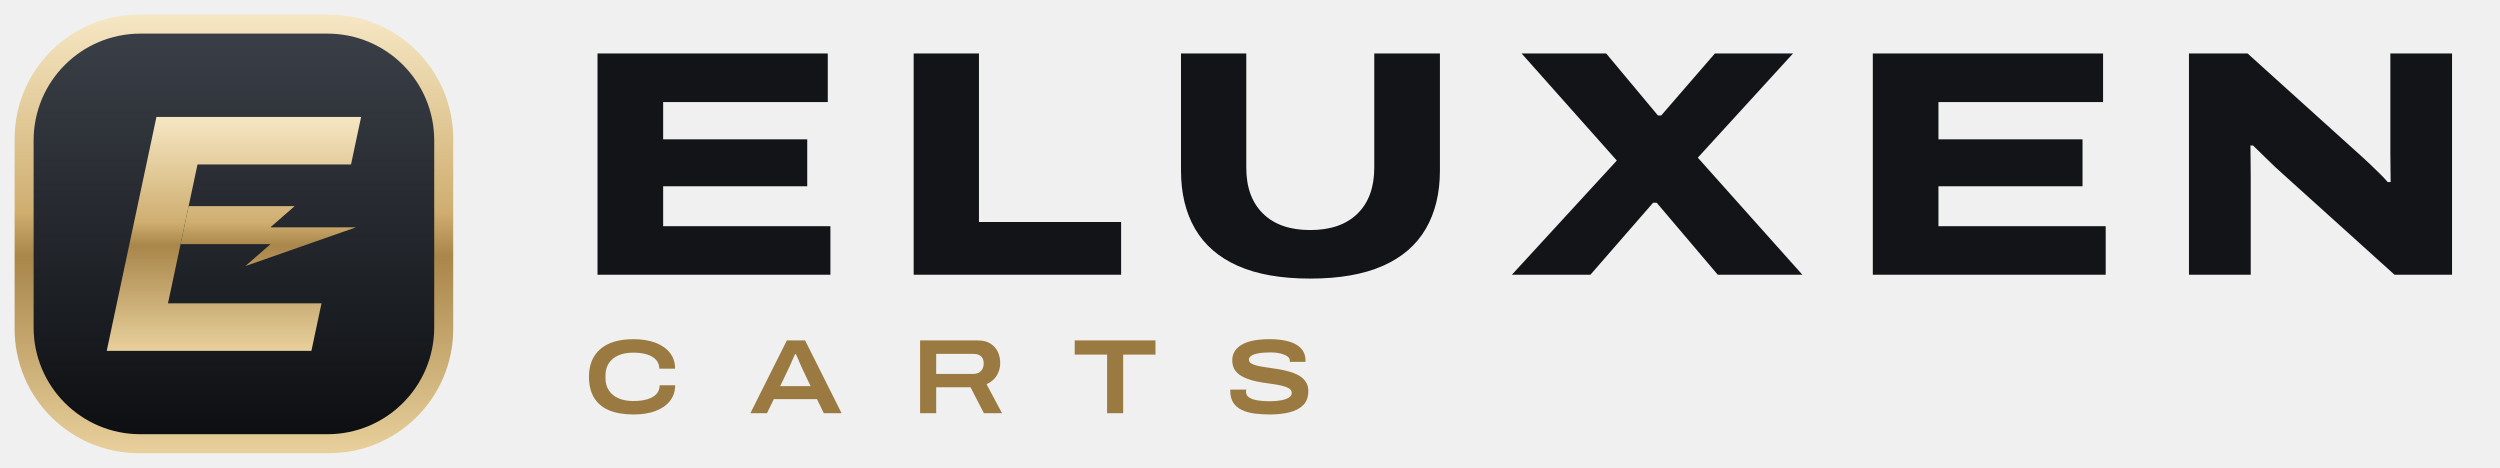
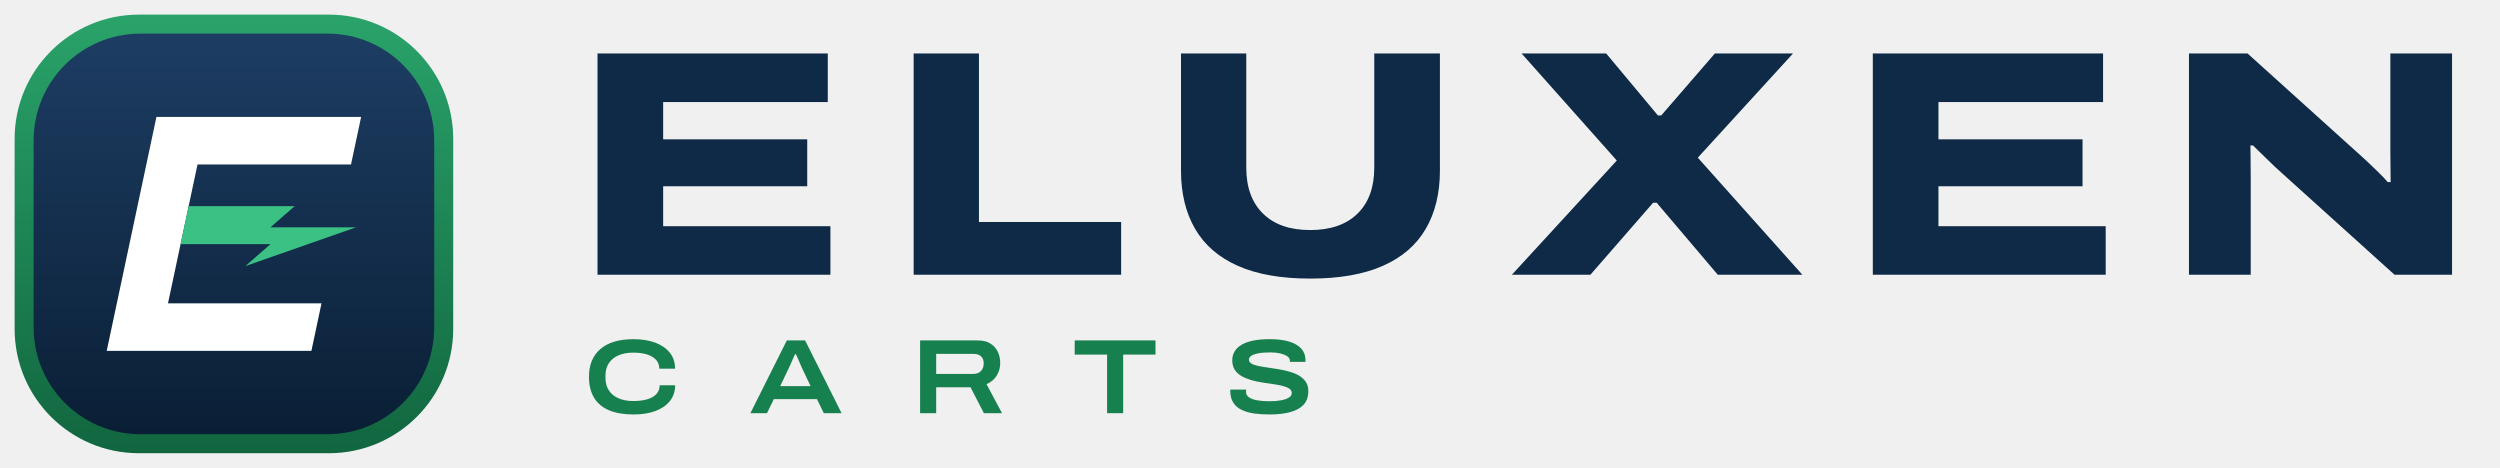
<svg xmlns="http://www.w3.org/2000/svg" viewBox="0 0 342 64" role="img" aria-label="Eluxen Carts">
  <defs>
-     <linearGradient id="lm" x1="0" y1="0" x2="0" y2="1">
-       <stop offset="0" stop-color="#f6e7c4" />
-       <stop offset="0.45" stop-color="#cfae70" />
-       <stop offset="0.55" stop-color="#a9864a" />
-       <stop offset="1" stop-color="#e8d09c" />
+     <linearGradient id="lAr" x1="0" y1="0" x2="0" y2="1">
+       <stop offset="0" stop-color="#2aa36a" />
+       <stop offset="1" stop-color="#11663f" />
    </linearGradient>
-     <linearGradient id="le" gradientUnits="userSpaceOnUse" x1="0" y1="16" x2="0" y2="48">
-       <stop offset="0" stop-color="#f6e7c4" />
-       <stop offset="0.45" stop-color="#cfae70" />
-       <stop offset="0.55" stop-color="#a9864a" />
-       <stop offset="1" stop-color="#e8d09c" />
-     </linearGradient>
-     <linearGradient id="lr" x1="0" y1="0" x2="0" y2="1">
-       <stop offset="0" stop-color="#3a3f47" />
-       <stop offset="1" stop-color="#0d0f12" />
+     <linearGradient id="lAb" x1="0" y1="0" x2="0" y2="1">
+       <stop offset="0" stop-color="#1d3d63" />
+       <stop offset="1" stop-color="#0a1f35" />
    </linearGradient>
  </defs>
-   <rect x="2" y="2" width="60" height="60" rx="17" fill="url(#lm)" />
-   <rect x="4.6" y="4.6" width="54.8" height="54.8" rx="14.6" fill="url(#lr)" />
-   <g transform="translate(32 32) skewX(-12) translate(-32 -32)" fill="url(#le)">
-     <path d="M18 16H46V22.5H25V41.5H46V48H18Z" />
-     <path d="M25 28.2H39.5L36.8 31.1H48.5L34.5 36.4L37.3 33.4H25Z" />
+   <rect x="2" y="2" width="60" height="60" rx="17" fill="url(#lAr)" />
+   <rect x="4.6" y="4.6" width="54.8" height="54.8" rx="14.6" fill="url(#lAb)" />
+   <g transform="translate(32 32) skewX(-12) translate(-32 -32)">
+     <path d="M18 16H46V22.5H25V41.5H46V48H18Z" fill="#ffffff" />
+     <path d="M25 28.2H39.5L36.8 31.1H48.5L34.5 36.4L37.3 33.4H25Z" fill="#3cc184" />
  </g>
  <g transform="translate(78 0)">
-     <path fill="#121417" d="M35.60 37.58L3.74 37.58L3.74 7.31L35.24 7.31L35.24 13.96L12.72 13.96L12.72 19.06L32.43 19.06L32.43 25.48L12.72 25.48L12.72 30.94L35.60 30.94M75.37 37.58L46.99 37.58L46.99 7.31L55.92 7.31L55.92 30.37L75.37 30.37M101.24 38.11Q95.26 38.11 91.34 36.37Q87.43 34.64 85.49 31.31Q83.56 27.99 83.56 23.33L83.56 7.31L92.49 7.31L92.49 22.93Q92.49 26.98 94.78 29.22Q97.06 31.47 101.24 31.47Q105.42 31.47 107.71 29.22Q110 26.98 110 22.93L110 7.31L118.98 7.31L118.98 23.33Q118.98 27.99 117.04 31.31Q115.10 34.64 111.17 36.37Q107.23 38.11 101.24 38.11M139.57 37.58L128.83 37.58L143.18 21.96L130.15 7.31L141.72 7.31L148.81 15.80L149.25 15.80L156.60 7.31L167.29 7.31L154.26 21.57L168.56 37.58L156.99 37.58L148.63 27.73L148.15 27.73M210.06 37.58L178.20 37.58L178.20 7.31L209.70 7.31L209.70 13.96L187.18 13.96L187.18 19.06L206.89 19.06L206.89 25.48L187.18 25.48L187.18 30.94L210.06 30.94M229.90 37.58L221.45 37.58L221.45 7.31L229.46 7.31L245.12 21.44Q245.52 21.79 246.16 22.40Q246.80 23.02 247.48 23.68Q248.16 24.34 248.64 24.91L249.04 24.91Q249.04 24.12 249.02 22.93Q249 21.74 249 20.82L249 7.31L257.44 7.31L257.44 37.58L249.57 37.58L234.26 23.77Q233.20 22.84 232.06 21.70Q230.91 20.56 230.21 19.90L229.86 19.90Q229.86 20.47 229.88 21.74Q229.90 23.02 229.90 24.47" />
-     <path fill="#9a7a40" transform="translate(1.6 0)" d="M7.08 56.70Q5.06 56.70 3.70 56.12Q2.33 55.53 1.65 54.38Q0.97 53.23 0.97 51.54Q0.97 49.08 2.54 47.74Q4.10 46.40 7.06 46.40Q8.74 46.40 10.03 46.87Q11.31 47.35 12.03 48.25Q12.75 49.15 12.75 50.43L10.59 50.43Q10.59 49.70 10.14 49.22Q9.69 48.73 8.89 48.48Q8.09 48.24 7.02 48.24Q5.86 48.24 5.01 48.61Q4.16 48.98 3.70 49.67Q3.23 50.37 3.23 51.35L3.23 51.72Q3.23 52.72 3.70 53.42Q4.16 54.12 5.02 54.49Q5.87 54.86 7.03 54.86Q8.15 54.86 8.95 54.62Q9.76 54.38 10.20 53.90Q10.64 53.41 10.64 52.70L12.76 52.70Q12.76 53.95 12.05 54.85Q11.34 55.75 10.06 56.23Q8.79 56.70 7.08 56.70M25.32 56.53L23.05 56.53L28.04 46.57L30.54 46.57L35.53 56.53L33.10 56.53L32.16 54.60L26.26 54.60L25.32 56.53M28.29 50.40L27.13 52.82L31.29 52.82L30.13 50.38Q30.06 50.22 29.92 49.91Q29.78 49.60 29.65 49.27Q29.51 48.95 29.40 48.71Q29.29 48.47 29.28 48.45L29.16 48.45Q29.03 48.74 28.86 49.12Q28.70 49.50 28.54 49.85Q28.39 50.19 28.29 50.40M48.47 56.53L46.27 56.53L46.27 46.57L54.16 46.57Q55.22 46.57 55.89 47Q56.56 47.42 56.90 48.13Q57.23 48.83 57.23 49.69Q57.23 50.57 56.77 51.35Q56.32 52.12 55.36 52.56L57.48 56.53L55 56.53L53.17 52.98L48.47 52.98L48.47 56.53M48.47 48.41L48.47 51.15L53.55 51.15Q54.23 51.15 54.60 50.75Q54.97 50.35 54.97 49.73Q54.97 49.31 54.81 49.01Q54.65 48.72 54.33 48.56Q54.01 48.41 53.55 48.41M74.05 56.53L71.85 56.53L71.85 48.51L67.42 48.51L67.42 46.57L78.47 46.57L78.47 48.51L74.05 48.51M94.11 56.70Q92.97 56.70 91.99 56.57Q91 56.43 90.26 56.07Q89.52 55.72 89.11 55.08Q88.70 54.44 88.70 53.44Q88.70 53.41 88.70 53.37Q88.70 53.33 88.71 53.30L90.89 53.30Q90.87 53.36 90.86 53.44Q90.86 53.52 90.86 53.62Q90.86 54.07 91.25 54.35Q91.64 54.63 92.37 54.76Q93.09 54.89 94.06 54.89Q94.48 54.89 94.91 54.86Q95.34 54.82 95.73 54.75Q96.12 54.67 96.43 54.54Q96.74 54.41 96.93 54.22Q97.11 54.02 97.11 53.76Q97.11 53.38 96.77 53.16Q96.43 52.94 95.85 52.79Q95.27 52.64 94.54 52.54Q93.82 52.44 93.04 52.32Q92.26 52.20 91.54 51.99Q90.81 51.77 90.23 51.44Q89.65 51.11 89.31 50.58Q88.97 50.05 88.97 49.28Q88.97 48.59 89.31 48.05Q89.64 47.51 90.29 47.14Q90.94 46.77 91.89 46.58Q92.84 46.40 94.08 46.40Q95.32 46.40 96.25 46.60Q97.18 46.80 97.79 47.18Q98.40 47.56 98.69 48.08Q98.99 48.61 98.99 49.27L98.99 49.50L96.85 49.50L96.85 49.31Q96.85 48.99 96.50 48.74Q96.15 48.50 95.56 48.35Q94.96 48.21 94.21 48.21Q93.16 48.21 92.51 48.34Q91.86 48.47 91.55 48.69Q91.25 48.92 91.25 49.19Q91.25 49.53 91.59 49.73Q91.93 49.93 92.51 50.06Q93.09 50.18 93.82 50.28Q94.54 50.38 95.32 50.51Q96.09 50.64 96.82 50.85Q97.54 51.05 98.12 51.39Q98.70 51.73 99.04 52.25Q99.38 52.76 99.38 53.52Q99.38 54.67 98.72 55.38Q98.05 56.08 96.86 56.39Q95.67 56.70 94.11 56.70" />
+     <path fill="#0e2a47" d="M35.60 37.58L3.74 37.58L3.74 7.31L35.24 7.31L35.24 13.96L12.72 13.96L12.72 19.06L32.43 19.06L32.43 25.48L12.72 25.48L12.72 30.94L35.60 30.94M75.37 37.58L46.99 37.58L46.99 7.31L55.92 7.31L55.92 30.37L75.37 30.37M101.24 38.11Q95.26 38.11 91.34 36.37Q87.43 34.64 85.49 31.31Q83.56 27.99 83.56 23.33L83.56 7.31L92.49 7.31L92.49 22.93Q92.49 26.98 94.78 29.22Q97.06 31.47 101.24 31.47Q105.42 31.47 107.71 29.22Q110 26.98 110 22.93L110 7.31L118.98 7.31L118.98 23.33Q118.98 27.99 117.04 31.31Q115.10 34.64 111.17 36.37Q107.23 38.11 101.24 38.11M139.57 37.58L128.83 37.58L143.18 21.96L130.15 7.31L141.72 7.31L148.81 15.80L149.25 15.80L156.60 7.31L167.29 7.31L154.26 21.57L168.56 37.58L156.99 37.58L148.63 27.73L148.15 27.73M210.06 37.58L178.20 37.58L178.20 7.31L209.70 7.31L209.70 13.96L187.18 13.96L187.18 19.06L206.89 19.06L206.89 25.48L187.18 25.48L187.18 30.94L210.06 30.94M229.90 37.58L221.45 37.58L221.45 7.31L229.46 7.31L245.12 21.44Q245.52 21.79 246.16 22.40Q246.80 23.02 247.48 23.68Q248.16 24.34 248.64 24.91L249.04 24.91Q249.04 24.12 249.02 22.93Q249 21.74 249 20.82L249 7.31L257.44 7.31L257.44 37.58L249.57 37.58L234.26 23.77Q233.20 22.84 232.06 21.70Q230.91 20.56 230.21 19.90L229.86 19.90Q229.86 20.47 229.88 21.74Q229.90 23.02 229.90 24.47" />
+     <path fill="#17804f" transform="translate(1.6 0)" d="M7.08 56.70Q5.06 56.70 3.70 56.12Q2.33 55.53 1.65 54.38Q0.97 53.23 0.97 51.54Q0.97 49.08 2.54 47.74Q4.10 46.40 7.06 46.40Q8.74 46.40 10.03 46.87Q11.31 47.35 12.03 48.25Q12.75 49.15 12.75 50.43L10.59 50.43Q10.59 49.70 10.14 49.22Q9.69 48.73 8.89 48.48Q8.09 48.24 7.02 48.24Q5.86 48.24 5.01 48.61Q4.16 48.98 3.70 49.67Q3.23 50.37 3.23 51.35L3.23 51.72Q3.23 52.72 3.70 53.42Q4.16 54.12 5.02 54.49Q5.87 54.86 7.03 54.86Q8.15 54.86 8.95 54.62Q9.76 54.38 10.20 53.90Q10.64 53.41 10.64 52.70L12.76 52.70Q12.76 53.95 12.05 54.85Q11.34 55.75 10.06 56.23Q8.79 56.70 7.08 56.70M25.32 56.53L23.05 56.53L28.04 46.57L30.54 46.57L35.53 56.53L33.10 56.53L32.16 54.60L26.26 54.60L25.32 56.53M28.29 50.40L27.13 52.82L31.29 52.82L30.13 50.38Q30.06 50.22 29.92 49.91Q29.78 49.60 29.65 49.27Q29.51 48.95 29.40 48.71Q29.29 48.47 29.28 48.45L29.16 48.45Q29.03 48.74 28.86 49.12Q28.70 49.50 28.54 49.85Q28.39 50.19 28.29 50.40M48.47 56.53L46.27 56.53L46.27 46.57L54.16 46.57Q55.22 46.57 55.89 47Q56.56 47.42 56.90 48.13Q57.23 48.83 57.23 49.69Q57.23 50.57 56.77 51.35Q56.32 52.12 55.36 52.56L57.48 56.53L55 56.53L53.17 52.98L48.47 52.98L48.47 56.53M48.47 48.41L48.47 51.15L53.55 51.15Q54.23 51.15 54.60 50.75Q54.97 50.35 54.97 49.73Q54.97 49.31 54.81 49.01Q54.65 48.72 54.33 48.56Q54.01 48.41 53.55 48.41M74.05 56.53L71.85 56.53L71.85 48.51L67.42 48.51L67.42 46.57L78.47 46.57L78.47 48.51L74.05 48.51M94.11 56.70Q92.97 56.70 91.99 56.57Q91 56.43 90.26 56.07Q89.52 55.72 89.11 55.08Q88.70 54.44 88.70 53.44Q88.70 53.41 88.70 53.37Q88.70 53.33 88.71 53.30L90.89 53.30Q90.87 53.36 90.86 53.44Q90.86 53.52 90.86 53.62Q90.86 54.07 91.25 54.35Q91.64 54.63 92.37 54.76Q93.09 54.89 94.06 54.89Q94.48 54.89 94.91 54.86Q95.34 54.82 95.73 54.75Q96.12 54.67 96.43 54.54Q96.74 54.41 96.93 54.22Q97.11 54.02 97.11 53.76Q97.11 53.38 96.77 53.16Q96.43 52.94 95.85 52.79Q95.27 52.64 94.54 52.54Q93.82 52.44 93.04 52.32Q92.26 52.20 91.54 51.99Q90.81 51.77 90.23 51.44Q89.65 51.11 89.31 50.58Q88.97 50.05 88.97 49.28Q88.97 48.59 89.31 48.05Q89.64 47.51 90.29 47.14Q90.94 46.77 91.89 46.58Q92.84 46.40 94.08 46.40Q95.32 46.40 96.25 46.60Q97.18 46.80 97.79 47.18Q98.40 47.56 98.69 48.08Q98.99 48.61 98.99 49.27L98.99 49.50L96.85 49.50L96.85 49.31Q96.85 48.99 96.50 48.74Q96.15 48.50 95.56 48.35Q94.96 48.21 94.21 48.21Q93.16 48.21 92.51 48.34Q91.86 48.47 91.55 48.69Q91.25 48.92 91.25 49.19Q91.25 49.53 91.59 49.73Q91.93 49.93 92.51 50.06Q93.09 50.18 93.82 50.28Q94.54 50.38 95.32 50.51Q96.09 50.64 96.82 50.85Q97.54 51.05 98.12 51.39Q98.70 51.73 99.04 52.25Q99.38 52.76 99.38 53.52Q99.38 54.67 98.72 55.38Q98.05 56.08 96.86 56.39Q95.67 56.70 94.11 56.70" />
  </g>
</svg>
